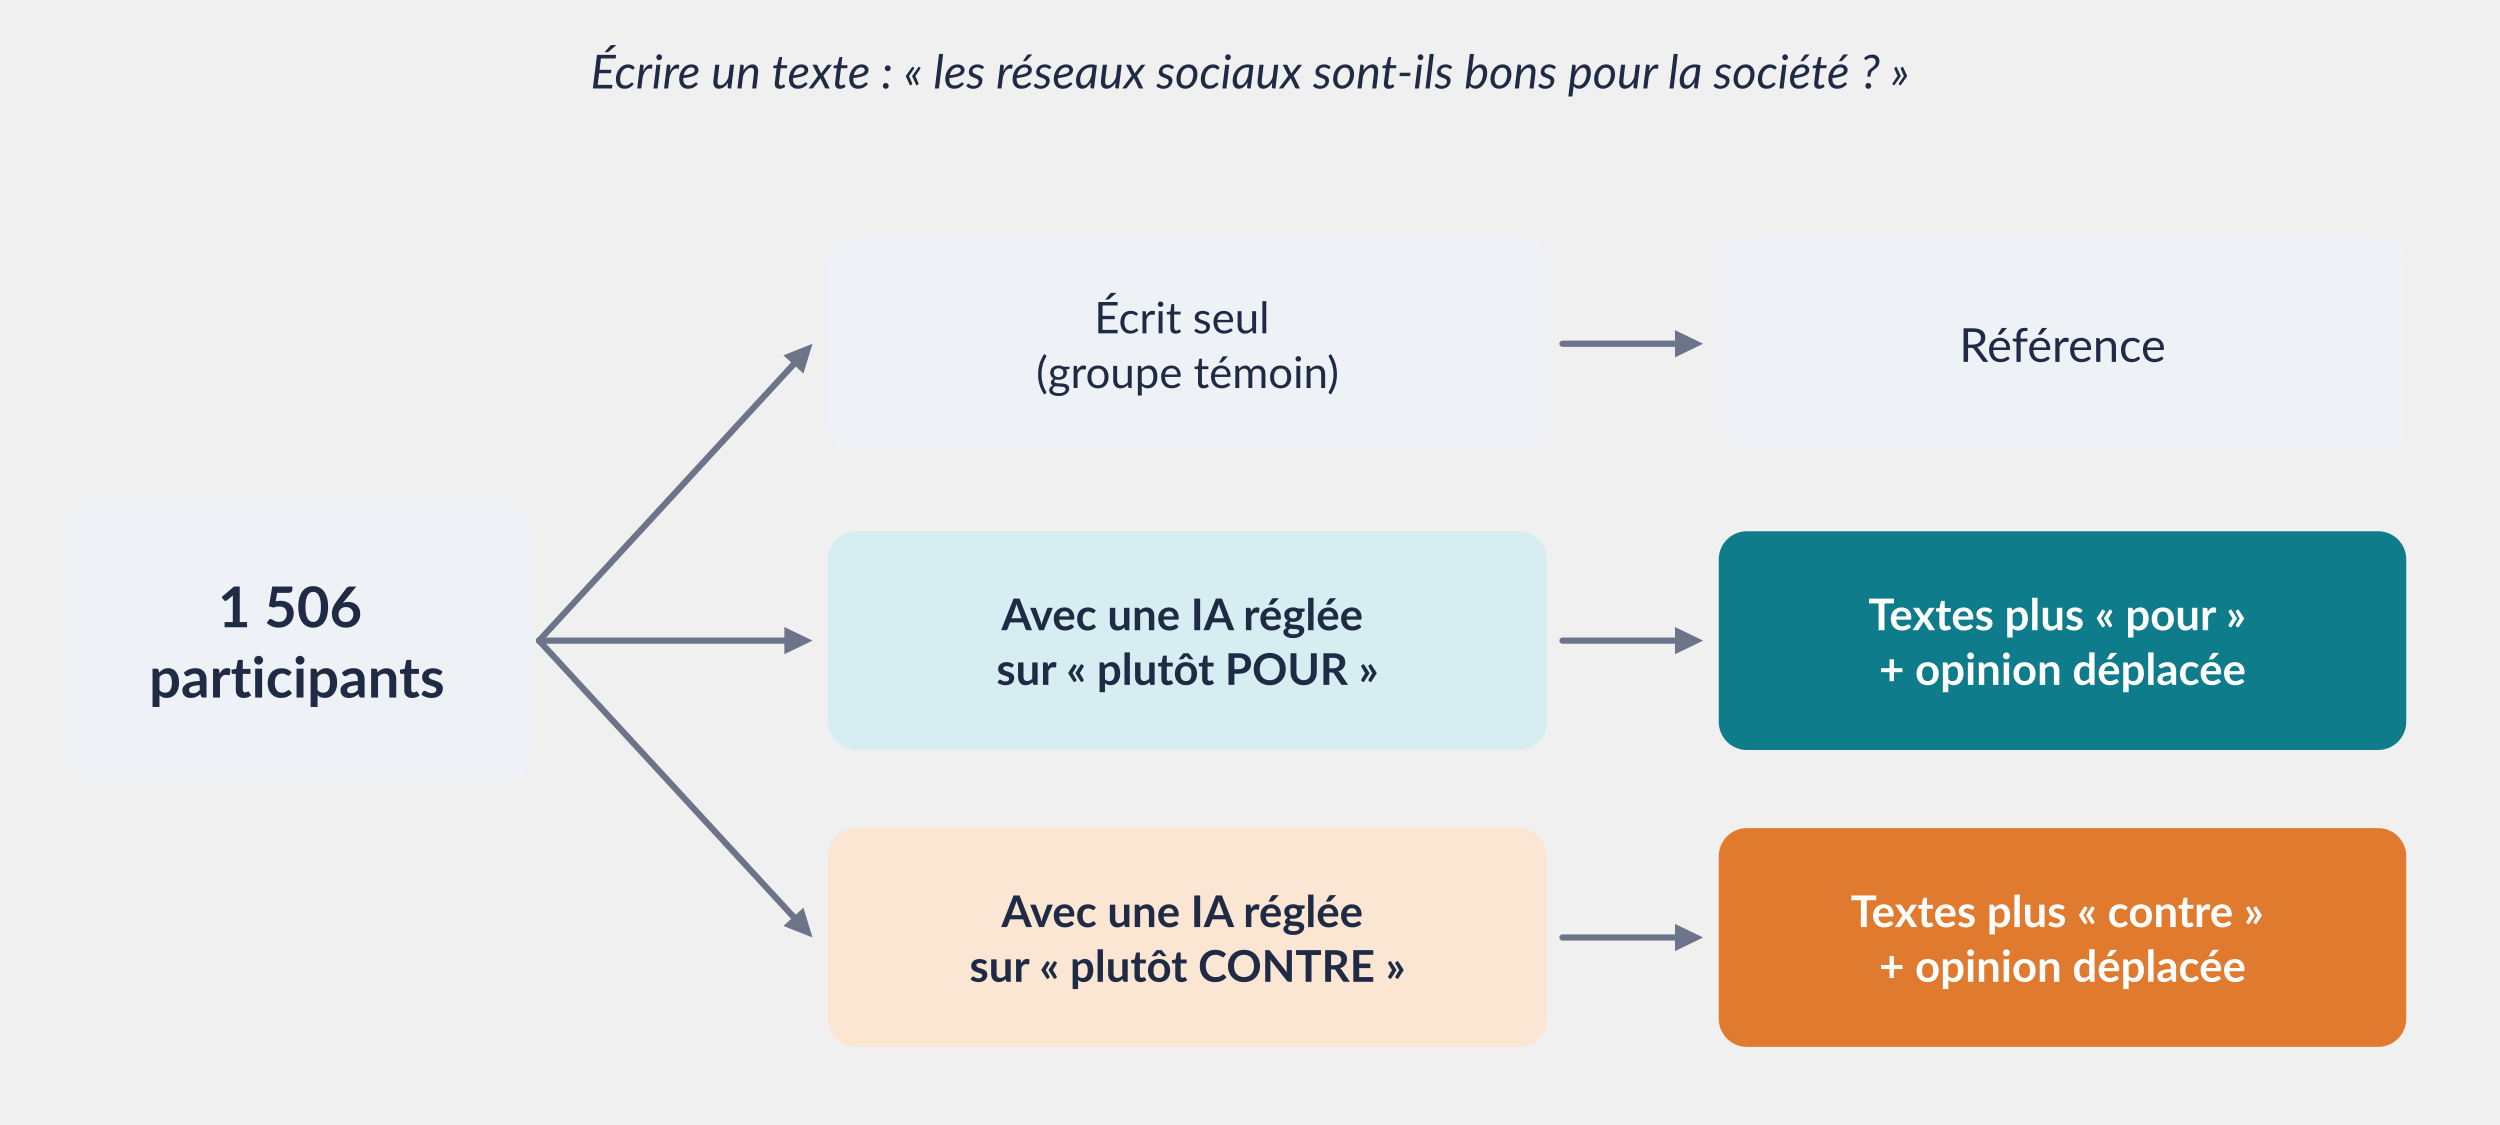
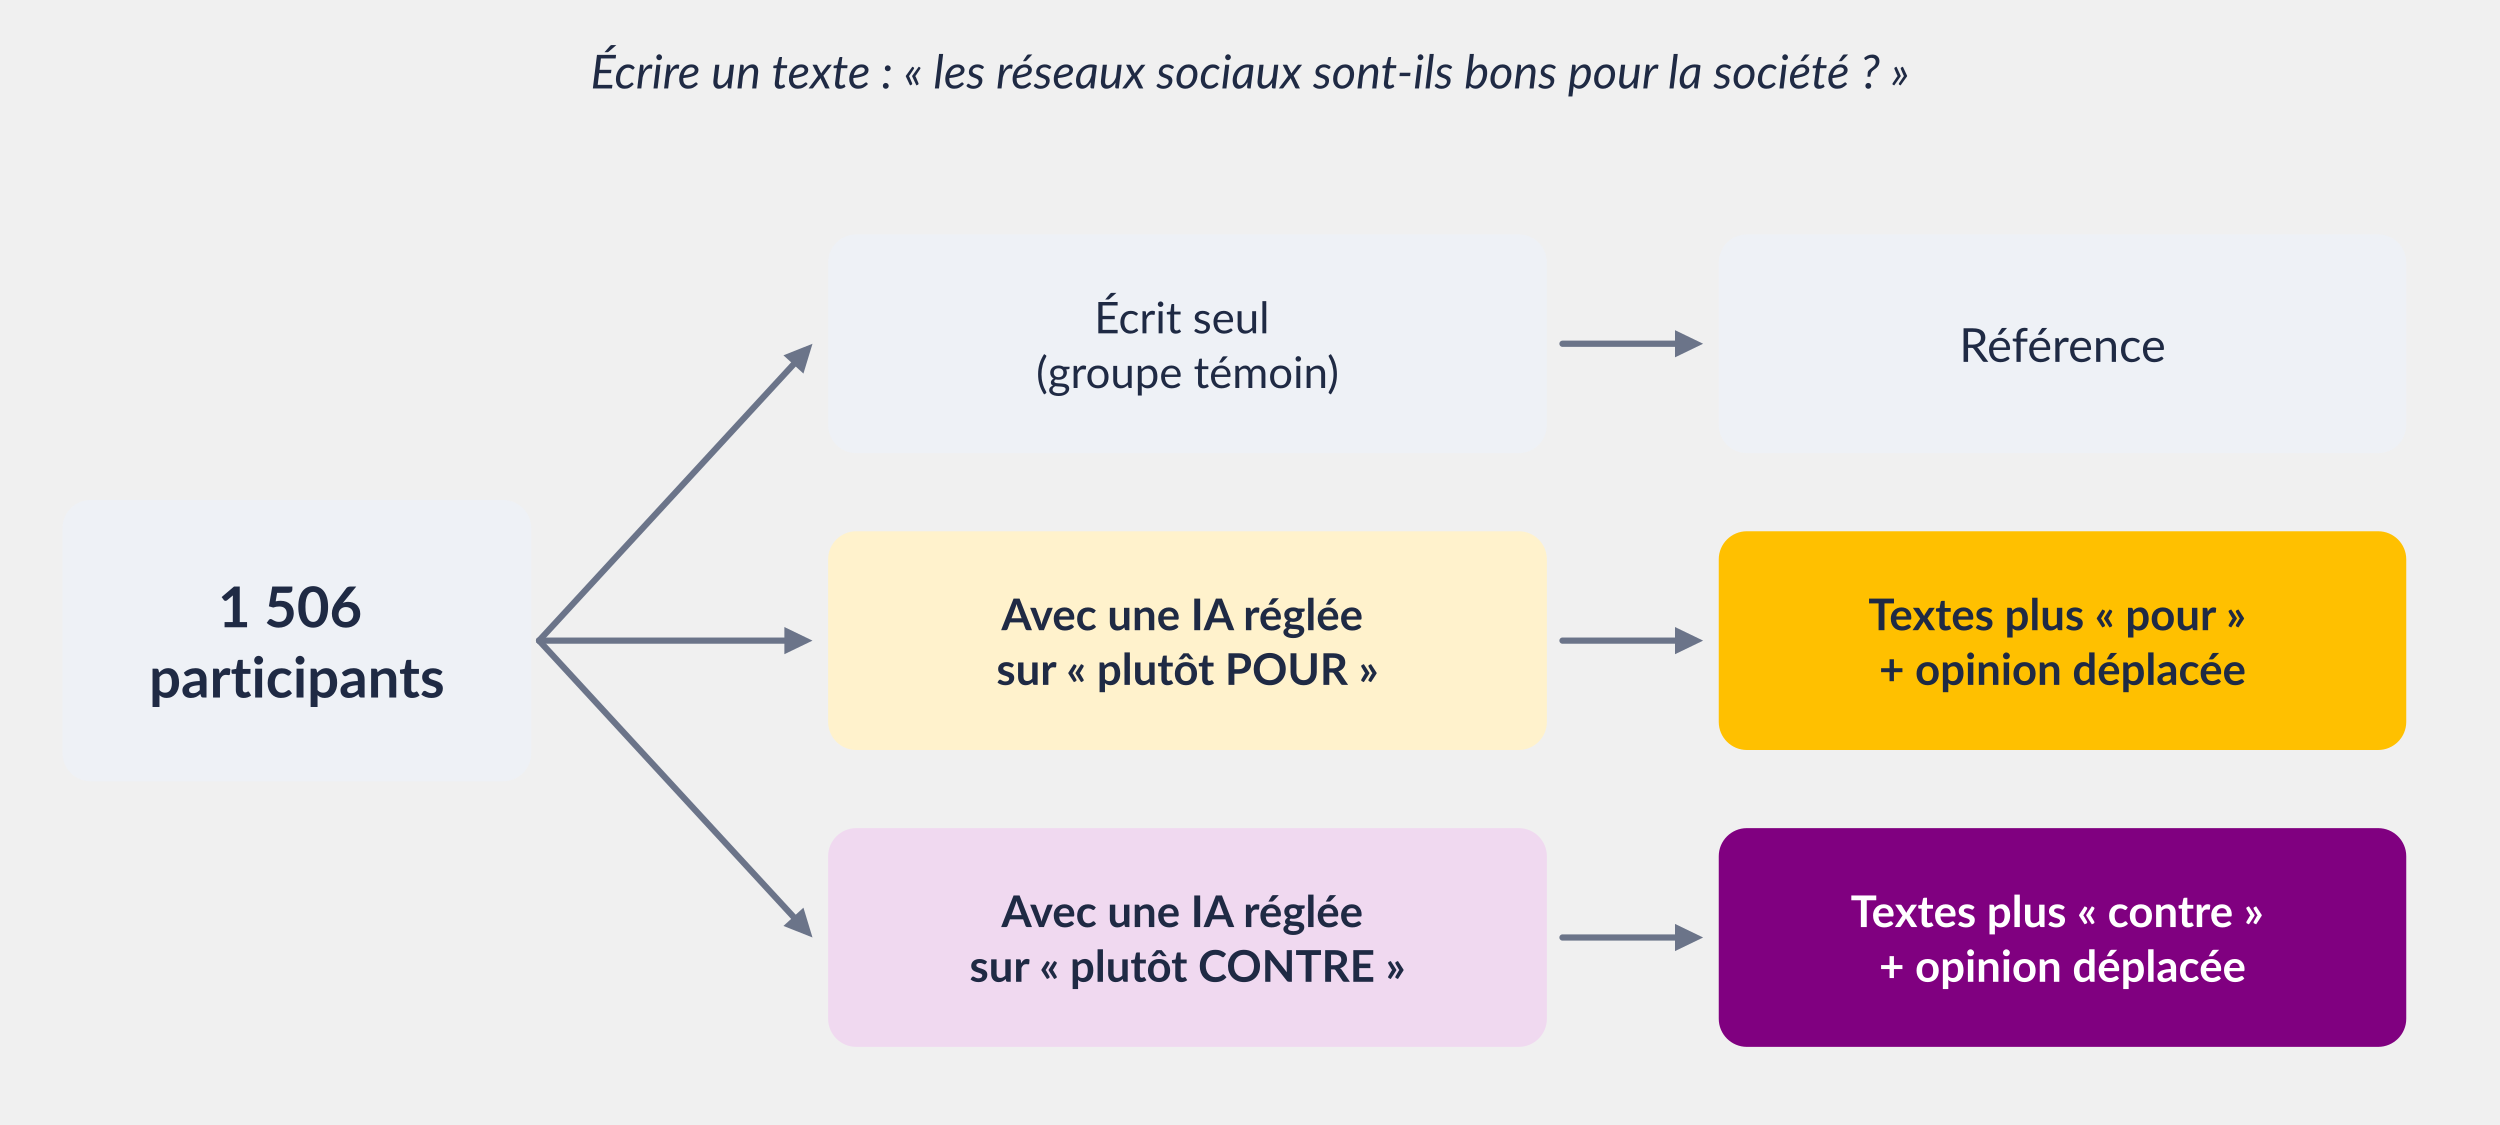
<svg xmlns="http://www.w3.org/2000/svg" viewBox="0 0 1600 720" width="1600" height="720">
  <rect x="40.0" y="320.0" width="300" height="180" rx="18" fill="#eef1f6" opacity="1" />
  <text font-family="Lato, 'Noto Sans', 'Helvetica Neue', Arial, sans-serif" font-size="36" fill="#1f2a44" font-weight="bold" text-anchor="middle" dominant-baseline="central" style="">
    <tspan x="190.0" y="387.5">1 506</tspan>
    <tspan x="190.0" y="432.5">participants</tspan>
  </text>
  <text font-family="Lato, 'Noto Sans', 'Helvetica Neue', Arial, sans-serif" font-size="30" fill="#1f2a44" font-weight="normal" text-anchor="middle" dominant-baseline="central" style="font-style:italic;">
    <tspan x="800" y="45.0">Écrire un texte : « les réseaux sociaux sont-ils bons pour la société ? »</tspan>
  </text>
  <line x1="345" y1="410" x2="509.16" y2="231.769" stroke="#6b7489" stroke-width="4" stroke-linecap="round" opacity="1" />
  <polygon points="520,220 514.2,239.1 501.4,227.4" fill="#6b7489" opacity="1" />
  <rect x="530" y="150" width="460" height="140" rx="18" fill="#eef1f6" opacity="1" />
  <text font-family="Lato, 'Noto Sans', 'Helvetica Neue', Arial, sans-serif" font-size="28" fill="#1f2a44" font-weight="normal" text-anchor="middle" dominant-baseline="central" style="">
    <tspan x="760.0" y="202.5">Écrit seul</tspan>
    <tspan x="760.0" y="237.5">(groupe témoin)</tspan>
  </text>
  <line x1="1000" y1="220" x2="1074.0" y2="220.0" stroke="#6b7489" stroke-width="4" stroke-linecap="round" opacity="1" />
  <polygon points="1090,220 1072.0,228.7 1072.0,211.3" fill="#6b7489" opacity="1" />
  <line x1="345" y1="410" x2="504.0" y2="410.0" stroke="#6b7489" stroke-width="4" stroke-linecap="round" opacity="1" />
  <polygon points="520,410 502.0,418.7 502.0,401.3" fill="#6b7489" opacity="1" />
-   <rect x="530" y="340" width="460" height="140" rx="18" fill="#d6eef1" opacity="1" />
+   <rect x="530" y="340" width="460" height="140" rx="18" fill="#fff2cc" opacity="1" />
  <text font-family="Lato, 'Noto Sans', 'Helvetica Neue', Arial, sans-serif" font-size="28" fill="#1f2a44" font-weight="bold" text-anchor="middle" dominant-baseline="central" style="">
    <tspan x="760.0" y="392.5">Avec une IA réglée</tspan>
    <tspan x="760.0" y="427.5">sur « plutôt POUR »</tspan>
  </text>
  <line x1="1000" y1="410" x2="1074.0" y2="410.0" stroke="#6b7489" stroke-width="4" stroke-linecap="round" opacity="1" />
  <polygon points="1090,410 1072.0,418.7 1072.0,401.3" fill="#6b7489" opacity="1" />
  <line x1="345" y1="410" x2="509.16" y2="588.231" stroke="#6b7489" stroke-width="4" stroke-linecap="round" opacity="1" />
  <polygon points="520,600 501.4,592.6 514.2,580.9" fill="#6b7489" opacity="1" />
-   <rect x="530" y="530" width="460" height="140" rx="18" fill="#fbe5d3" opacity="1" />
+   <rect x="530" y="530" width="460" height="140" rx="18" fill="#f0d9f0" opacity="1" />
  <text font-family="Lato, 'Noto Sans', 'Helvetica Neue', Arial, sans-serif" font-size="28" fill="#1f2a44" font-weight="bold" text-anchor="middle" dominant-baseline="central" style="">
    <tspan x="760.0" y="582.5">Avec une IA réglée</tspan>
    <tspan x="760.0" y="617.5">sur « plutôt CONTRE »</tspan>
  </text>
  <line x1="1000" y1="600" x2="1074.0" y2="600.0" stroke="#6b7489" stroke-width="4" stroke-linecap="round" opacity="1" />
  <polygon points="1090,600 1072.0,608.7 1072.0,591.3" fill="#6b7489" opacity="1" />
  <rect x="1100" y="150" width="440" height="140" rx="18" fill="#eef1f6" opacity="1" />
  <text font-family="Lato, 'Noto Sans', 'Helvetica Neue', Arial, sans-serif" font-size="30" fill="#1f2a44" font-weight="normal" text-anchor="middle" dominant-baseline="central" style="">
    <tspan x="1320.0" y="220.0">Référence</tspan>
  </text>
-   <rect x="1100" y="340" width="440" height="140" rx="18" fill="#0f7c8c" opacity="1" />
-   <text font-family="Lato, 'Noto Sans', 'Helvetica Neue', Arial, sans-serif" font-size="28" fill="#ffffff" font-weight="bold" text-anchor="middle" dominant-baseline="central" style="">
+   <rect x="1100" y="340" width="440" height="140" rx="18" fill="#ffc000" opacity="1" />
+   <text font-family="Lato, 'Noto Sans', 'Helvetica Neue', Arial, sans-serif" font-size="28" fill="#1f2a44" font-weight="bold" text-anchor="middle" dominant-baseline="central" style="">
    <tspan x="1320.0" y="392.5">Textes plus « pour »</tspan>
    <tspan x="1320.0" y="427.5">+ opinion déplacée</tspan>
  </text>
-   <rect x="1100" y="530" width="440" height="140" rx="18" fill="#e07a2f" opacity="1" />
+   <rect x="1100" y="530" width="440" height="140" rx="18" fill="#800080" opacity="1" />
  <text font-family="Lato, 'Noto Sans', 'Helvetica Neue', Arial, sans-serif" font-size="28" fill="#ffffff" font-weight="bold" text-anchor="middle" dominant-baseline="central" style="">
    <tspan x="1320.0" y="582.5">Textes plus « contre »</tspan>
    <tspan x="1320.0" y="617.5">+ opinion déplacée</tspan>
  </text>
</svg>
